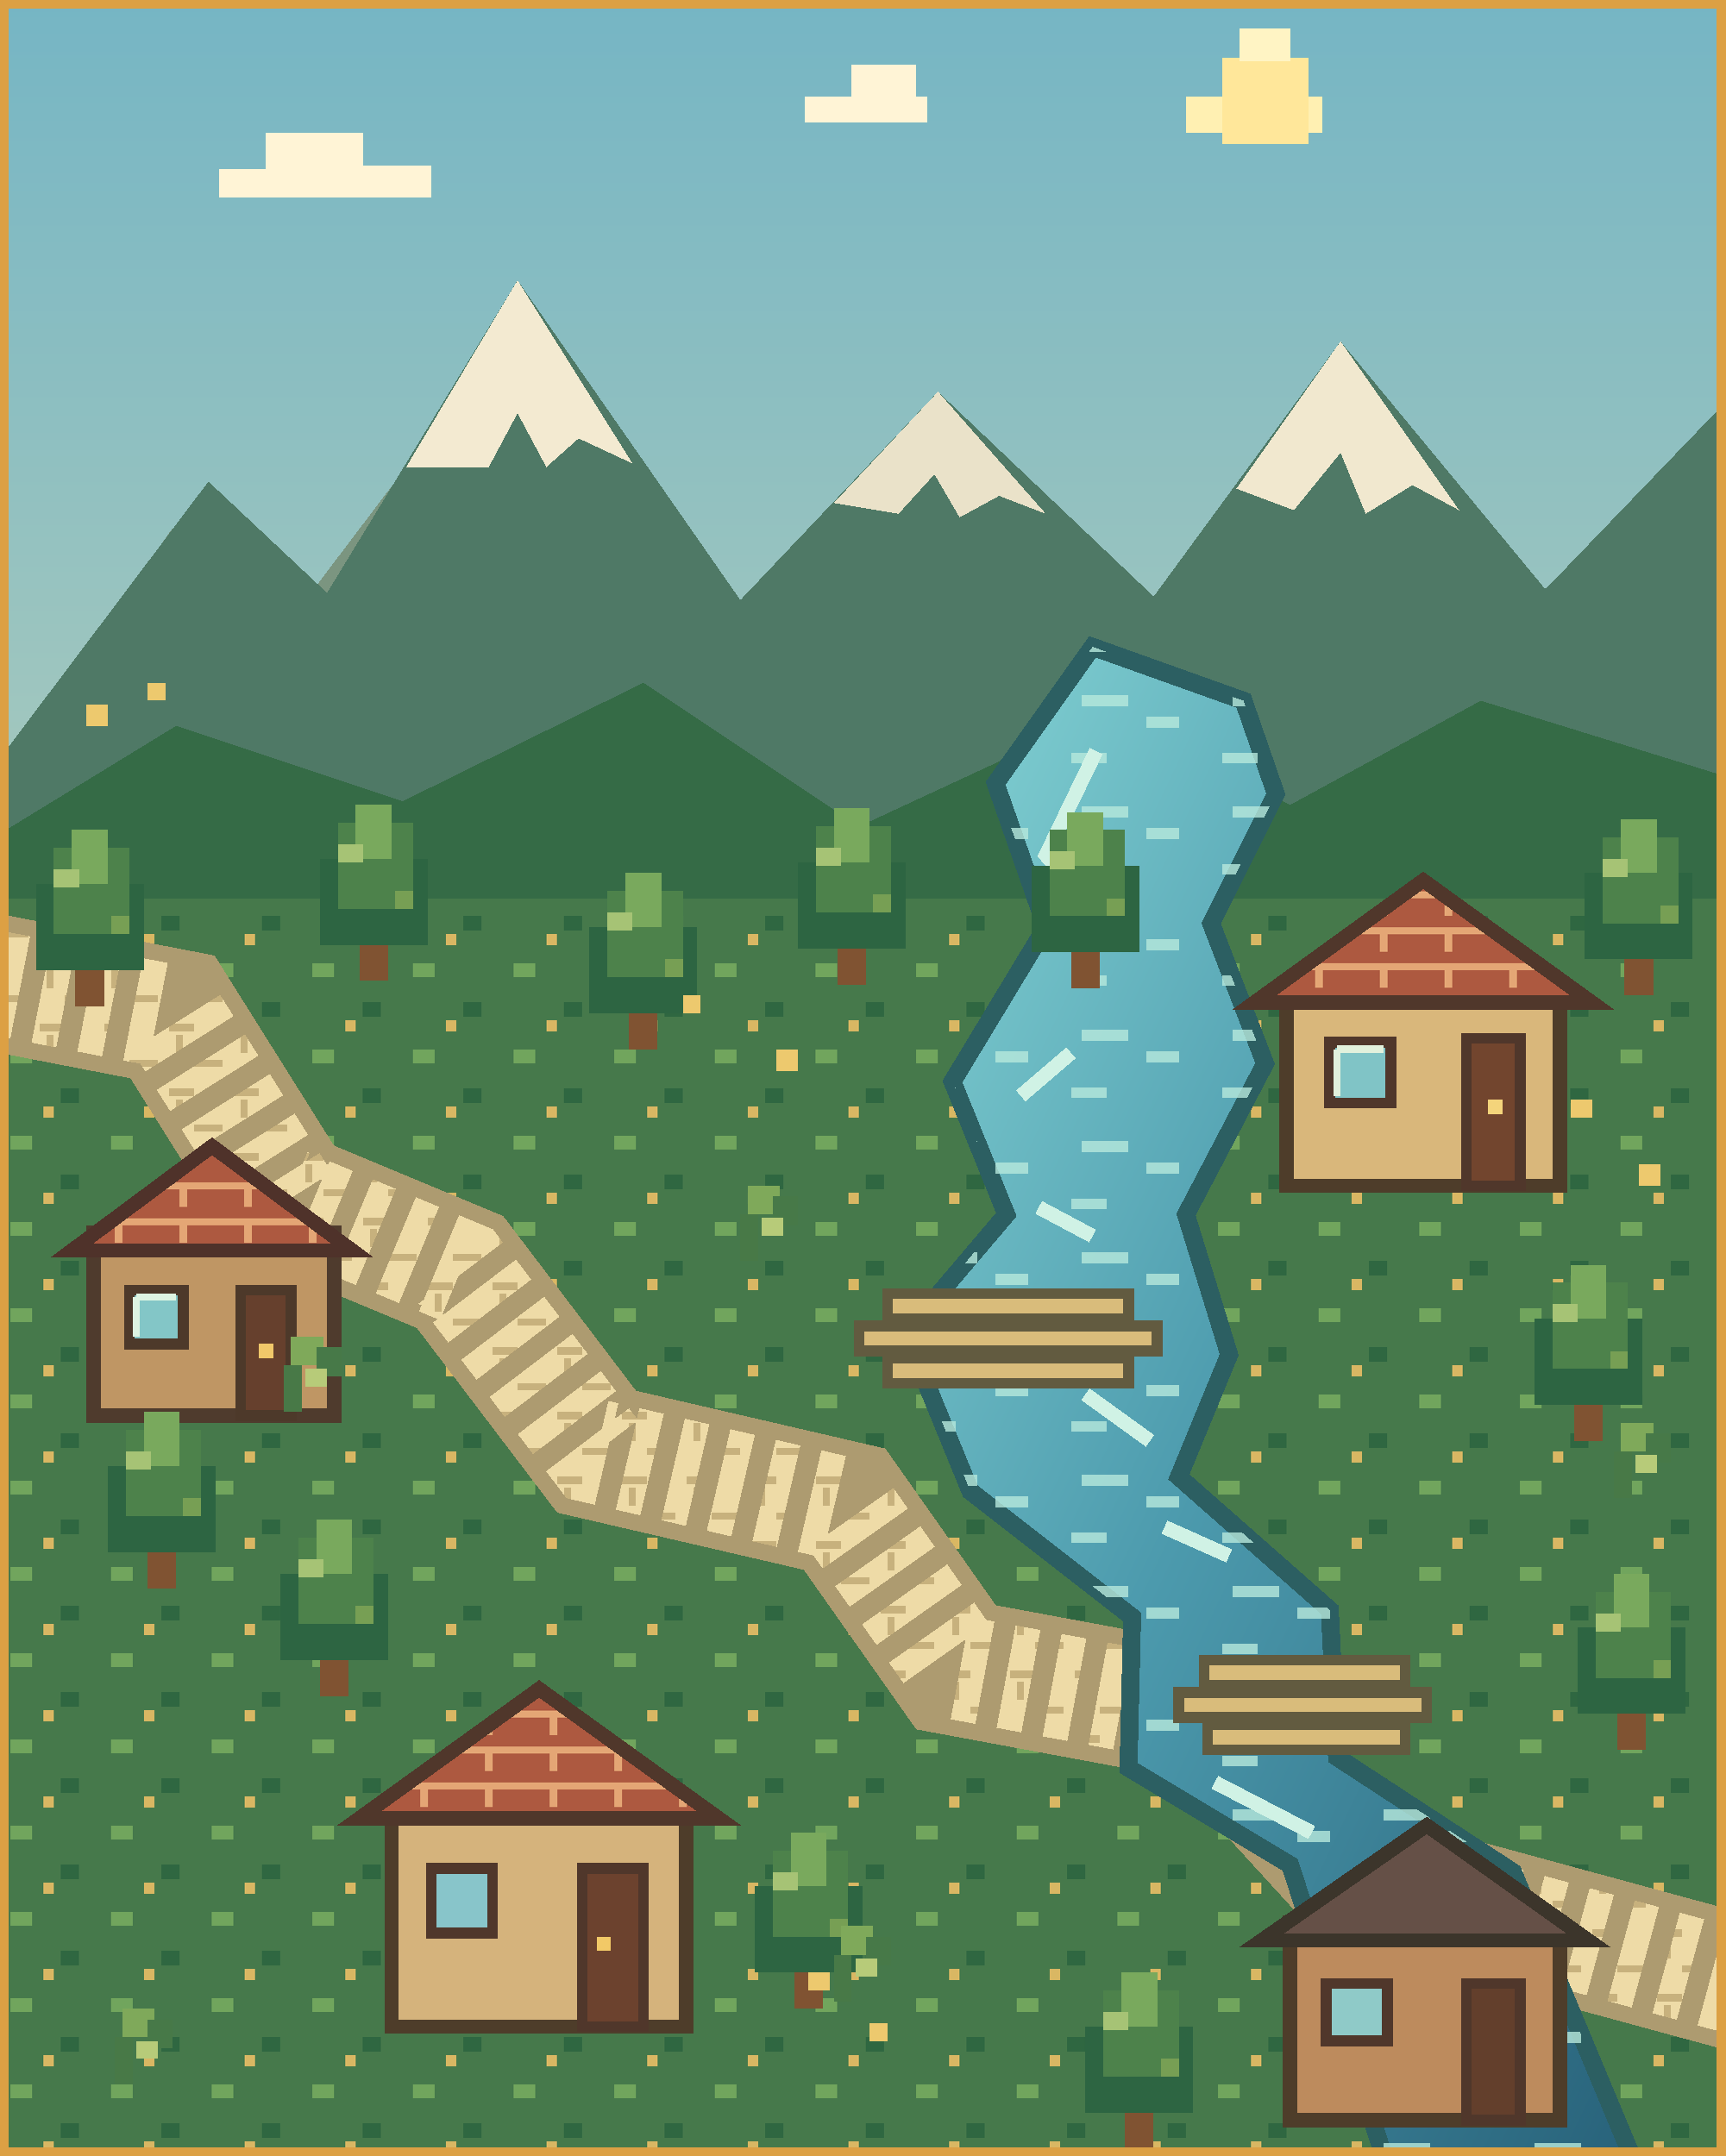
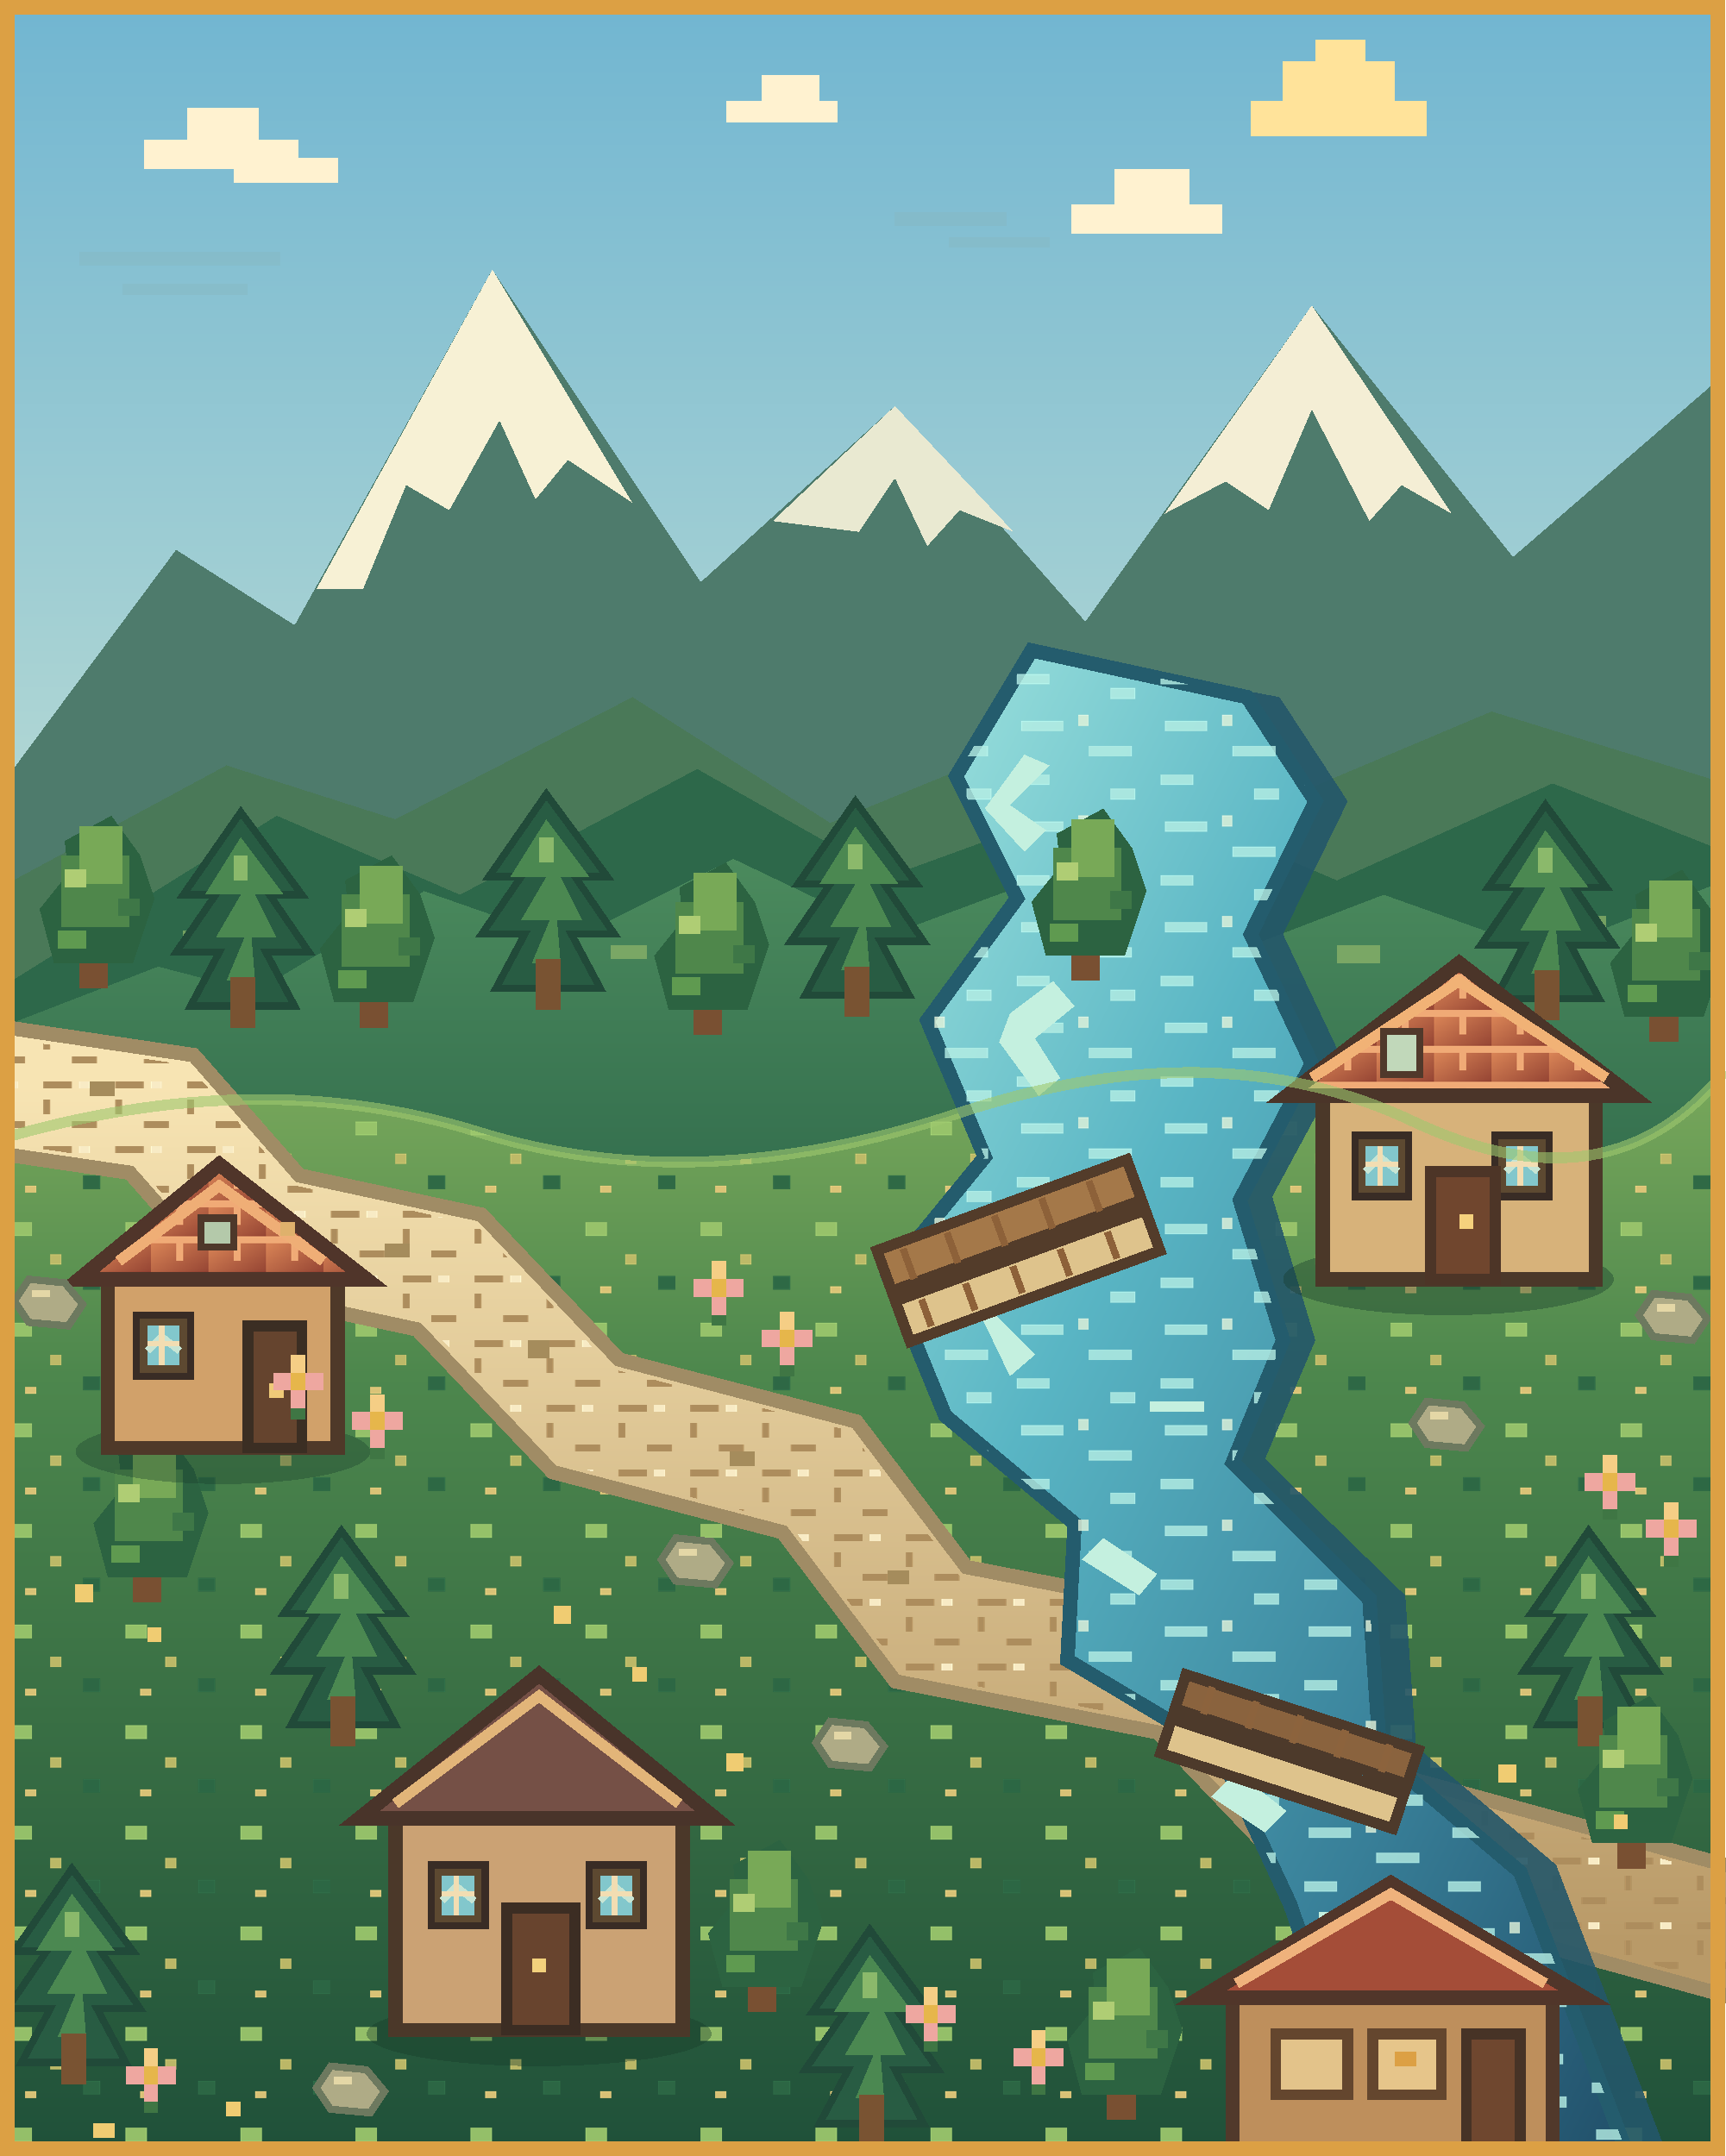
<svg xmlns="http://www.w3.org/2000/svg" viewBox="0 0 480 600" shape-rendering="crispEdges">
  <defs>
    <linearGradient id="sky" x1="0" y1="0" x2="0" y2="1">
-       <stop stop-color="#75b5c4" />
-       <stop offset=".55" stop-color="#bad1bb" />
-       <stop offset="1" stop-color="#f4d89b" />
+       <stop stop-color="#70b5d1" />
+       <stop offset=".38" stop-color="#b3d8d4" />
+       <stop offset=".72" stop-color="#f0dfab" />
+       <stop offset="1" stop-color="#d6be82" />
    </linearGradient>
    <linearGradient id="water" x1="0" y1="0" x2="1" y2="1">
-       <stop stop-color="#87d6d6" />
-       <stop offset=".48" stop-color="#4c9aad" />
-       <stop offset="1" stop-color="#28627a" />
-     </linearGradient>
-     <pattern id="grass" width="28" height="24" patternUnits="userSpaceOnUse">
-       <rect width="28" height="24" fill="#46794b" />
-       <rect x="3" y="4" width="6" height="4" fill="#71a55d" />
-       <rect x="17" y="15" width="5" height="4" fill="#2f6741" />
-       <rect x="12" y="20" width="3" height="3" fill="#d9b763" />
-     </pattern>
-     <pattern id="roof" width="18" height="10" patternUnits="userSpaceOnUse">
-       <rect width="18" height="10" fill="#ad5940" />
-       <path d="M0 9H18M9 0V5" stroke="#e4a675" stroke-width="2" />
-     </pattern>
-     <pattern id="path" width="18" height="18" patternUnits="userSpaceOnUse">
-       <rect width="18" height="18" fill="#eedba7" />
-       <path d="M0 8H8M11 16H18M14 0V5" stroke="#c7b17d" stroke-width="2" />
-     </pattern>
-     <pattern id="ripples" width="42" height="31" patternUnits="userSpaceOnUse">
-       <path d="M7 9h13m5 6h9M4 25h10" fill="none" stroke="#b6e8dc" stroke-width="3" />
+       <stop stop-color="#a2e5df" />
+       <stop offset=".35" stop-color="#59b5c4" />
+       <stop offset=".72" stop-color="#387f98" />
+       <stop offset="1" stop-color="#214f69" />
+     </linearGradient>
+     <linearGradient id="grass" x1="0" y1="0" x2="0" y2="1">
+       <stop stop-color="#79a85b" />
+       <stop offset=".28" stop-color="#4d874d" />
+       <stop offset="1" stop-color="#1f5039" />
+     </linearGradient>
+     <linearGradient id="hill" x1="0" y1="0" x2="0" y2="1">
+       <stop stop-color="#4b8a5d" />
+       <stop offset="1" stop-color="#235b43" />
+     </linearGradient>
+     <linearGradient id="pathstone" x1="0" y1="0" x2="0" y2="1">
+       <stop stop-color="#f7e4b3" />
+       <stop offset="1" stop-color="#b99a68" />
+     </linearGradient>
+     <linearGradient id="roof" x1="0" y1="0" x2="1" y2="1">
+       <stop stop-color="#d98456" />
+       <stop offset="1" stop-color="#8e3e30" />
+     </linearGradient>
+     <pattern id="grassTexture" width="32" height="28" patternUnits="userSpaceOnUse">
+       <rect width="32" height="28" fill="none" />
+       <rect x="3" y="4" width="6" height="4" fill="#99c46b" />
+       <rect x="14" y="13" width="3" height="3" fill="#c2bc69" />
+       <rect x="23" y="19" width="5" height="4" fill="#2c6744" />
+       <rect x="7" y="22" width="3" height="2" fill="#e1c679" />
+     </pattern>
+     <pattern id="waterTexture" width="40" height="28" patternUnits="userSpaceOnUse">
+       <path d="M4 6h12m7 7h12M3 21h9m17 4h7" fill="none" stroke="#b5eee4" stroke-width="3" />
+       <rect x="20" y="3" width="3" height="3" fill="#e2f3da" />
+     </pattern>
+     <pattern id="pathTexture" width="20" height="18" patternUnits="userSpaceOnUse">
+       <rect width="20" height="18" fill="none" />
+       <path d="M0 7H7m5 7h8m-7-14v4" stroke="#ad8d5d" stroke-width="2" />
+       <rect x="2" y="13" width="3" height="2" fill="#f8ebc5" />
+     </pattern>
+     <pattern id="roofTile" width="16" height="10" patternUnits="userSpaceOnUse">
+       <rect width="16" height="10" fill="url(#roof)" />
+       <path d="M0 9H16M8 0V5" stroke="#f0aa76" stroke-width="2" />
    </pattern>
    <g id="oak">
-       <rect x="13" y="26" width="8" height="23" fill="#805332" />
-       <rect x="2" y="15" width="30" height="24" fill="#2d6542" />
-       <rect x="7" y="5" width="21" height="24" fill="#4d824b" />
-       <rect x="12" y="0" width="10" height="15" fill="#79a95d" />
-       <rect x="7" y="11" width="7" height="5" fill="#a6c375" />
-       <rect x="23" y="24" width="5" height="5" fill="#779f54" />
-     </g>
-     <g id="sprig">
-       <rect x="0" y="8" width="5" height="13" fill="#487947" />
-       <rect x="2" y="0" width="9" height="8" fill="#7fa95a" />
-       <rect x="9" y="3" width="7" height="8" fill="#477948" />
-       <rect x="6" y="9" width="6" height="5" fill="#b7cb79" />
+       <rect x="13" y="28" width="8" height="22" fill="#795032" />
+       <path d="M6 43 2 28 10 18 9 9 22 2 30 13 34 25 28 43Z" fill="#2c6341" />
+       <rect x="8" y="13" width="19" height="20" fill="#4f874b" />
+       <rect x="13" y="5" width="12" height="16" fill="#78a957" />
+       <rect x="9" y="17" width="6" height="5" fill="#afcd74" />
+       <rect x="24" y="25" width="6" height="5" fill="#3e7747" />
+       <rect x="7" y="34" width="8" height="5" fill="#5f9a50" />
+     </g>
+     <g id="pine">
+       <path d="M18 0 2 23h9L0 39h12L4 54h29L25 39h12L26 23h9Z" fill="#285c43" stroke="#214a39" stroke-width="2" />
+       <path d="M18 7 8 23h10l-7 12h8l-5 12h8l-1-12h7L22 23h8Z" fill="#4b8851" />
+       <rect x="15" y="46" width="7" height="14" fill="#795332" />
+       <rect x="16" y="12" width="4" height="7" fill="#8bb96b" />
+     </g>
+     <g id="flower">
+       <rect x="5" y="8" width="4" height="10" fill="#3f7644" />
+       <rect x="0" y="5" width="5" height="5" fill="#eea7a0" />
+       <rect x="9" y="5" width="5" height="5" fill="#eea7a0" />
+       <rect x="5" y="0" width="4" height="5" fill="#f5ce85" />
+       <rect x="5" y="10" width="4" height="5" fill="#eea7a0" />
+       <rect x="5" y="5" width="4" height="5" fill="#e6b64b" />
+     </g>
+     <g id="rock">
+       <path d="M0 6 4 0 14 1 19 7 15 13 4 12Z" fill="#afab86" stroke="#6d795f" stroke-width="2" />
+       <rect x="5" y="3" width="5" height="2" fill="#e4d7a6" />
+     </g>
+     <g id="window">
+       <rect width="15" height="17" fill="#5d4931" stroke="#392c25" stroke-width="2" />
+       <rect x="3" y="3" width="9" height="11" fill="#82c7cc" />
+       <path d="M3 10 7 6 12 10" fill="none" stroke="#c7e5d4" stroke-width="2" />
+       <path d="M7 3v11M3 8h9" stroke="#f2ddb2" stroke-width="1.5" />
    </g>
  </defs>
  <rect width="480" height="600" fill="url(#sky)" />
-   <rect x="330" y="27" width="38" height="10" fill="#fff0b2" />
-   <rect x="340" y="16" width="24" height="24" fill="#ffe79a" />
-   <rect x="345" y="8" width="14" height="9" fill="#fff4c4" />
-   <g fill="#fff4d6">
-     <rect x="61" y="47" width="44" height="8" />
-     <rect x="74" y="37" width="27" height="12" />
-     <rect x="98" y="46" width="22" height="9" />
-     <rect x="224" y="27" width="34" height="7" />
-     <rect x="237" y="18" width="18" height="11" />
-   </g>
-   <path d="M0 215 48 147 85 167 141 93 203 173 261 116 317 171 373 102 425 171 480 120V305H0Z" fill="#7b9580" />
-   <path d="M0 211 58 134 91 165 144 78 206 167 261 109 321 166 373 95 430 164 480 112V295H0Z" fill="#4f7966" />
-   <path d="M113 130 144 78 176 129 161 122 152 130 144 115 136 130Z" fill="#f3ead1" />
-   <path d="M232 140 261 109 291 143 278 138 267 144 260 132 250 143Z" fill="#eae2c9" />
-   <path d="M344 136 373 95 406 142 393 135 380 143 373 126 360 142Z" fill="#f1e8cf" />
-   <path d="M0 232 49 202 112 223 179 190 239 230 308 198 359 224 412 195 480 216V600H0Z" fill="#356b46" />
-   <rect y="250" width="480" height="350" fill="url(#grass)" />
-   <path d="M-14 271 48 283 80 334 128 354 166 404 235 420 266 464 336 477 378 523 492 554" fill="none" stroke="#ad9b70" stroke-width="38" />
-   <path d="M-14 271 48 283 80 334 128 354 166 404 235 420 266 464 336 477 378 523 492 554" fill="none" stroke="url(#path)" stroke-width="29" stroke-dasharray="7 6" />
-   <path d="M304 180 277 218 291 258 265 301 280 338 252 371 270 415 315 450 314 492 359 519 385 600H454L421 521 372 489 370 448 328 411 342 377 330 338 352 296 337 257 355 221 346 195Z" fill="url(#water)" stroke="#2c5f62" stroke-width="5" />
-   <path d="M304 180 277 218 291 258 265 301 280 338 252 371 270 415 315 450 314 492 359 519 385 600H454L421 521 372 489 370 448 328 411 342 377 330 338 352 296 337 257 355 221 346 195Z" fill="url(#ripples)" opacity=".8" />
-   <path d="M305 209 291 238 301 250M284 305l14-12m-9 43 15 8m-2 44 18 13m4 24 18 8m-4 63 27 14m8 21 20 9" fill="none" stroke="#d0f2e5" stroke-width="4" />
-   <path d="M247 360h67v7h-67zM239 369h83v7h-83zM247 378h67v7h-67zM335 462h56v7h-56zM328 471h69v7h-69zM336 480h55v7h-55z" fill="#d9bc7b" stroke="#625b40" stroke-width="3" />
-   <g transform="translate(24 321)">
-     <rect x="2" y="22" width="67" height="51" fill="#bf9664" stroke="#4f3b2d" stroke-width="4" />
-     <path d="M-4 27 35 -2 74 27Z" fill="url(#roof)" stroke="#4f322a" stroke-width="4" />
-     <rect x="12" y="38" width="15" height="15" fill="#83c6c7" stroke="#4d392a" stroke-width="3" />
-     <path d="M14 40h11M14 40v11" stroke="#def4e2" stroke-width="2" />
-     <rect x="43" y="38" width="14" height="35" fill="#66402d" stroke="#4d392a" stroke-width="3" />
-     <rect x="48" y="53" width="4" height="4" fill="#f1c86a" />
-   </g>
-   <g transform="translate(358 250)">
-     <rect x="0" y="24" width="76" height="56" fill="#d9b77b" stroke="#4e3d2a" stroke-width="4" />
-     <path d="M-9 29 38 -5 85 29Z" fill="url(#roof)" stroke="#50372b" stroke-width="4" />
-     <rect x="12" y="40" width="17" height="17" fill="#80c4c6" stroke="#50372b" stroke-width="3" />
-     <path d="M14 42h13M14 42v13" stroke="#e2f1dc" stroke-width="2" />
-     <rect x="50" y="39" width="15" height="41" fill="#72452e" stroke="#50372b" stroke-width="3" />
-     <rect x="56" y="56" width="4" height="4" fill="#f4d47b" />
-   </g>
-   <g transform="translate(109 478)">
-     <rect x="0" y="24" width="82" height="62" fill="#d5b37c" stroke="#4e3d2a" stroke-width="4" />
-     <path d="M-9 28 41 -8 91 28Z" fill="url(#roof)" stroke="#50372b" stroke-width="4" />
-     <rect x="11" y="42" width="17" height="18" fill="#88c5ca" stroke="#50372b" stroke-width="3" />
-     <rect x="53" y="42" width="17" height="44" fill="#6c422e" stroke="#50372b" stroke-width="3" />
-     <rect x="57" y="61" width="4" height="4" fill="#f2c967" />
-   </g>
-   <g transform="translate(359 516)">
-     <rect x="0" y="19" width="75" height="55" fill="#bd8b5d" stroke="#4e3d2a" stroke-width="4" />
-     <path d="M-8 24 38 -8 83 24Z" fill="#655047" stroke="#3c352b" stroke-width="4" />
-     <rect x="10" y="36" width="17" height="16" fill="#8fcac8" stroke="#50372b" stroke-width="3" />
-     <rect x="49" y="36" width="15" height="38" fill="#633f2c" stroke="#50372b" stroke-width="3" />
-   </g>
-   <g>
-     <use href="#oak" x="8" y="231" />
-     <use href="#oak" x="87" y="224" />
-     <use href="#oak" x="162" y="243" />
-     <use href="#oak" x="220" y="225" />
-     <use href="#oak" x="285" y="226" />
-     <use href="#oak" x="439" y="228" />
-     <use href="#oak" x="28" y="393" />
-     <use href="#oak" x="76" y="423" />
-     <use href="#oak" x="208" y="510" />
-     <use href="#oak" x="300" y="549" />
-     <use href="#oak" x="437" y="438" />
-     <use href="#oak" x="425" y="352" />
-   </g>
-   <g>
-     <use href="#sprig" x="79" y="372" />
-     <use href="#sprig" x="206" y="330" />
-     <use href="#sprig" x="232" y="536" />
-     <use href="#sprig" x="449" y="396" />
-     <use href="#sprig" x="32" y="559" />
-   </g>
-   <g fill="#edc96e">
-     <rect x="24" y="196" width="6" height="6" />
-     <rect x="41" y="190" width="5" height="5" />
-     <rect x="190" y="277" width="5" height="5" />
-     <rect x="216" y="292" width="6" height="6" />
-     <rect x="437" y="306" width="6" height="5" />
-     <rect x="456" y="324" width="6" height="6" />
-     <rect x="225" y="549" width="6" height="5" />
-     <rect x="242" y="563" width="5" height="5" />
-   </g>
-   <rect width="480" height="600" fill="none" stroke="#dca044" stroke-width="5" />
+   <g fill="#fff2d0">
+     <rect x="40" y="39" width="43" height="8" />
+     <rect x="52" y="30" width="20" height="10" />
+     <rect x="65" y="44" width="29" height="7" />
+     <rect x="202" y="28" width="31" height="6" />
+     <rect x="212" y="21" width="16" height="9" />
+     <rect x="298" y="57" width="42" height="8" />
+     <rect x="310" y="47" width="21" height="10" />
+   </g>
+   <g fill="#ffe39a">
+     <rect x="348" y="28" width="49" height="10" />
+     <rect x="357" y="17" width="31" height="13" />
+     <rect x="366" y="11" width="14" height="7" />
+   </g>
+   <g fill="#87b5bc" opacity=".38">
+     <rect x="22" y="70" width="56" height="4" />
+     <rect x="34" y="79" width="35" height="3" />
+     <rect x="249" y="59" width="31" height="4" />
+     <rect x="264" y="66" width="28" height="3" />
+   </g>
+   <path d="M0 232 49 164 82 185 137 88 195 173 249 126 302 184 365 99 421 169 480 117V325H0Z" fill="#77958a" />
+   <path d="M0 219 49 153 82 174 137 75 195 162 249 113 302 173 365 85 421 155 480 104V310H0Z" fill="#4e7b6c" />
+   <path d="M88 164 137 75 176 140 158 128 149 139 139 117 125 142 113 135 101 164Z" fill="#f7f1d5" />
+   <path d="M215 145 249 113 282 148 267 142 258 152 249 133 239 148Z" fill="#e9e9d1" />
+   <path d="M324 143 365 85 404 143 390 135 381 145 365 114 353 142 341 134Z" fill="#f4eed5" />
+   <path d="M0 247 63 213 110 228 176 194 231 229 292 204 351 225 415 198 480 218V360H0Z" fill="#4a7958" />
+   <path d="M0 275 77 227 128 249 194 214 247 244 313 220 372 245 432 218 480 237V377H0Z" fill="#2d684a" />
+   <path d="M0 286 44 269 71 276 118 248 158 262 204 239 248 260 291 244 338 267 385 249 430 265 480 245V395H0Z" fill="url(#hill)" />
+   <g fill="#8fb569" opacity=".72">
+     <rect x="51" y="259" width="12" height="5" />
+     <rect x="101" y="250" width="7" height="4" />
+     <rect x="170" y="263" width="10" height="4" />
+     <rect x="289" y="251" width="7" height="4" />
+     <rect x="372" y="263" width="12" height="5" />
+     <rect x="439" y="255" width="8" height="4" />
+   </g>
+   <path d="M0 318Q72 296 133 315T266 310T393 312T480 298V600H0Z" fill="url(#grass)" />
+   <path d="M0 318Q72 296 133 315T266 310T393 312T480 298V600H0Z" fill="url(#grassTexture)" opacity=".95" />
+   <path d="M-16 301 45 310 74 343 125 354 163 394 228 411 259 452 331 466 370 507 494 541" fill="none" stroke="#a08c65" stroke-width="39" />
+   <path d="M-16 301 45 310 74 343 125 354 163 394 228 411 259 452 331 466 370 507 494 541" fill="none" stroke="url(#pathstone)" stroke-width="31" />
+   <path d="M-16 301 45 310 74 343 125 354 163 394 228 411 259 452 331 466 370 507 494 541" fill="none" stroke="url(#pathTexture)" stroke-width="29" />
+   <g fill="#a58c5c">
+     <rect x="25" y="301" width="7" height="4" />
+     <rect x="61" y="328" width="6" height="4" />
+     <rect x="107" y="346" width="7" height="4" />
+     <rect x="147" y="373" width="6" height="5" />
+     <rect x="203" y="404" width="7" height="4" />
+     <rect x="247" y="437" width="6" height="4" />
+     <rect x="304" y="455" width="7" height="4" />
+     <rect x="350" y="490" width="6" height="4" />
+   </g>
+   <path d="M287 181 266 216 283 250 258 284 274 322 247 355 263 394 299 424 297 462 339 487 359 530 383 600H464L433 519 394 486 391 444 352 406 366 373 354 333 374 296 357 260 375 223 356 194Z" fill="#245769" opacity=".9" />
+   <path d="M287 181 266 216 283 250 258 284 274 322 247 355 263 394 299 424 297 462 339 487 359 530 383 600H453L423 521 384 488 381 445 343 407 357 373 345 334 365 296 348 260 366 223 347 194Z" fill="url(#water)" stroke="#245c6d" stroke-width="4" />
+   <path d="M287 181 266 216 283 250 258 284 274 322 247 355 263 394 299 424 297 462 339 487 359 530 383 600 453 600 423 521 384 488 381 445 343 407 357 373 345 334 365 296 348 260 366 223 347 194Z" fill="url(#waterTexture)" opacity=".8" />
+   <g fill="#c4f0df">
+     <path d="M285 210 274 225 285 237 291 231 281 224 292 213Z" />
+     <path d="M281 282 293 273 299 280 288 289 295 300 289 305 278 290Z" />
+     <path d="M269 358 280 348 285 355 276 365 288 377 281 383Z" />
+     <path d="M307 428 322 438 317 444 301 434Z" />
+     <path d="M344 493 358 504 352 510 337 500Z" />
+     <rect x="298" y="252" width="14" height="3" />
+     <rect x="320" y="390" width="15" height="3" />
+     <rect x="367" y="532" width="17" height="3" />
+   </g>
+   <g transform="translate(244 348) rotate(-20)">
+     <rect x="0" y="0" width="74" height="12" fill="#a47849" stroke="#533c2a" stroke-width="3" />
+     <rect x="0" y="15" width="74" height="12" fill="#dec38c" stroke="#533c2a" stroke-width="3" />
+     <path d="M7 2V11M20 2V11M34 2V11M48 2V11M62 2V11M7 17V25M20 17V25M34 17V25M48 17V25M62 17V25" stroke="#8d6139" stroke-width="2" />
+   </g>
+   <g transform="translate(330 466) rotate(18)">
+     <rect x="0" y="0" width="68" height="10" fill="#8a633e" stroke="#4d3a2b" stroke-width="3" />
+     <rect x="0" y="13" width="68" height="10" fill="#dec38c" stroke="#4d3a2b" stroke-width="3" />
+     <path d="M8 1V9M21 1V9M34 1V9M47 1V9M60 1V9" stroke="#8c633d" stroke-width="2" />
+   </g>
+   <g>
+     <use href="#oak" x="9" y="225" />
+     <use href="#pine" x="49" y="226" />
+     <use href="#oak" x="87" y="236" />
+     <use href="#pine" x="134" y="221" />
+     <use href="#oak" x="180" y="238" />
+     <use href="#pine" x="220" y="223" />
+     <use href="#oak" x="285" y="223" />
+     <use href="#pine" x="412" y="224" />
+     <use href="#oak" x="446" y="240" />
+   </g>
+   <g>
+     <use href="#oak" x="24" y="396" />
+     <use href="#pine" x="77" y="426" />
+     <use href="#oak" x="195" y="510" />
+     <use href="#pine" x="224" y="537" />
+     <use href="#oak" x="295" y="540" />
+     <use href="#pine" x="424" y="426" />
+     <use href="#oak" x="437" y="470" />
+     <use href="#pine" x="2" y="520" />
+   </g>
+   <g transform="translate(26 326)">
+     <ellipse cx="36" cy="78" rx="41" ry="9" fill="#173c2b" opacity=".35" />
+     <rect x="4" y="28" width="64" height="49" fill="#d1a16a" stroke="#4f3929" stroke-width="4" />
+     <path d="M-4 30 35 -2 76 30Z" fill="url(#roofTile)" stroke="#50352a" stroke-width="4" />
+     <path d="M7 25 35 4 64 25" fill="none" stroke="#efae76" stroke-width="3" />
+     <use href="#window" x="12" y="40" />
+     <rect x="43" y="43" width="15" height="34" fill="#65442e" stroke="#3b2e23" stroke-width="3" />
+     <rect x="49" y="59" width="4" height="4" fill="#efca78" />
+     <rect x="30" y="13" width="9" height="8" fill="#b4c9aa" stroke="#4e382a" stroke-width="2" />
+     <rect x="52" y="14" width="4" height="4" fill="#dfb16c" />
+   </g>
+   <g transform="translate(367 273)">
+     <ellipse cx="36" cy="83" rx="46" ry="10" fill="#143a29" opacity=".38" />
+     <rect x="1" y="30" width="76" height="53" fill="#d7b27a" stroke="#4b3829" stroke-width="4" />
+     <path d="M-9 32 39 -5 87 32Z" fill="url(#roofTile)" stroke="#4b3529" stroke-width="4" />
+     <path d="M-2 27 39 0 80 27" fill="none" stroke="#f1b276" stroke-width="3" />
+     <use href="#window" x="10" y="43" />
+     <use href="#window" x="49" y="43" />
+     <rect x="31" y="53" width="18" height="30" fill="#70462e" stroke="#4d3527" stroke-width="3" />
+     <rect x="39" y="65" width="4" height="4" fill="#f5d17d" />
+     <rect x="18" y="14" width="10" height="12" fill="#c1d8ba" stroke="#50392b" stroke-width="2" />
+   </g>
+   <g transform="translate(108 470)">
+     <ellipse cx="42" cy="96" rx="48" ry="9" fill="#143927" opacity=".38" />
+     <rect x="2" y="34" width="80" height="61" fill="#cba274" stroke="#4b3829" stroke-width="4" />
+     <path d="M-8 36 42 -4 91 36Z" fill="#755046" stroke="#49342a" stroke-width="4" />
+     <path d="M2 32 42 2 81 32" fill="none" stroke="#e2b579" stroke-width="3" />
+     <use href="#window" x="12" y="49" />
+     <use href="#window" x="56" y="49" />
+     <rect x="33" y="61" width="19" height="34" fill="#68442e" stroke="#3c2d23" stroke-width="3" />
+     <rect x="40" y="75" width="4" height="4" fill="#f3d17c" />
+   </g>
+   <g transform="translate(343 524)">
+     <rect x="0" y="30" width="89" height="45" fill="#be8f5c" stroke="#51392b" stroke-width="4" />
+     <path d="M-9 32 44 0 98 32Z" fill="#a44d38" stroke="#51362a" stroke-width="4" />
+     <path d="M1 28 44 3 87 28" fill="none" stroke="#efb27c" stroke-width="3" />
+     <rect x="12" y="42" width="20" height="17" fill="#e3c38a" stroke="#64462e" stroke-width="3" />
+     <rect x="39" y="42" width="19" height="17" fill="#e6c58a" stroke="#64462e" stroke-width="3" />
+     <rect x="65" y="42" width="15" height="33" fill="#6f472f" stroke="#473326" stroke-width="3" />
+     <rect x="45" y="47" width="6" height="4" fill="#dca044" />
+   </g>
+   <g>
+     <use href="#rock" x="4" y="356" />
+     <use href="#rock" x="184" y="428" />
+     <use href="#rock" x="227" y="479" />
+     <use href="#rock" x="393" y="390" />
+     <use href="#rock" x="456" y="360" />
+     <use href="#rock" x="88" y="575" />
+   </g>
+   <g>
+     <use href="#flower" x="76" y="377" />
+     <use href="#flower" x="98" y="388" />
+     <use href="#flower" x="193" y="351" />
+     <use href="#flower" x="212" y="365" />
+     <use href="#flower" x="441" y="405" />
+     <use href="#flower" x="458" y="418" />
+     <use href="#flower" x="252" y="553" />
+     <use href="#flower" x="282" y="565" />
+     <use href="#flower" x="35" y="570" />
+   </g>
+   <g fill="#f0cc72">
+     <rect x="21" y="441" width="5" height="5" />
+     <rect x="41" y="453" width="4" height="4" />
+     <rect x="154" y="447" width="5" height="5" />
+     <rect x="176" y="464" width="4" height="4" />
+     <rect x="202" y="488" width="5" height="5" />
+     <rect x="417" y="491" width="5" height="5" />
+     <rect x="449" y="505" width="4" height="4" />
+     <rect x="26" y="591" width="6" height="4" />
+     <rect x="63" y="585" width="4" height="4" />
+   </g>
+   <path d="M0 317Q72 296 133 315T266 310T393 312T480 298" fill="none" stroke="#9fc86e" stroke-width="3" opacity=".6" />
+   <rect x="2" y="2" width="476" height="596" fill="none" stroke="#dca044" stroke-width="4" />
</svg>
